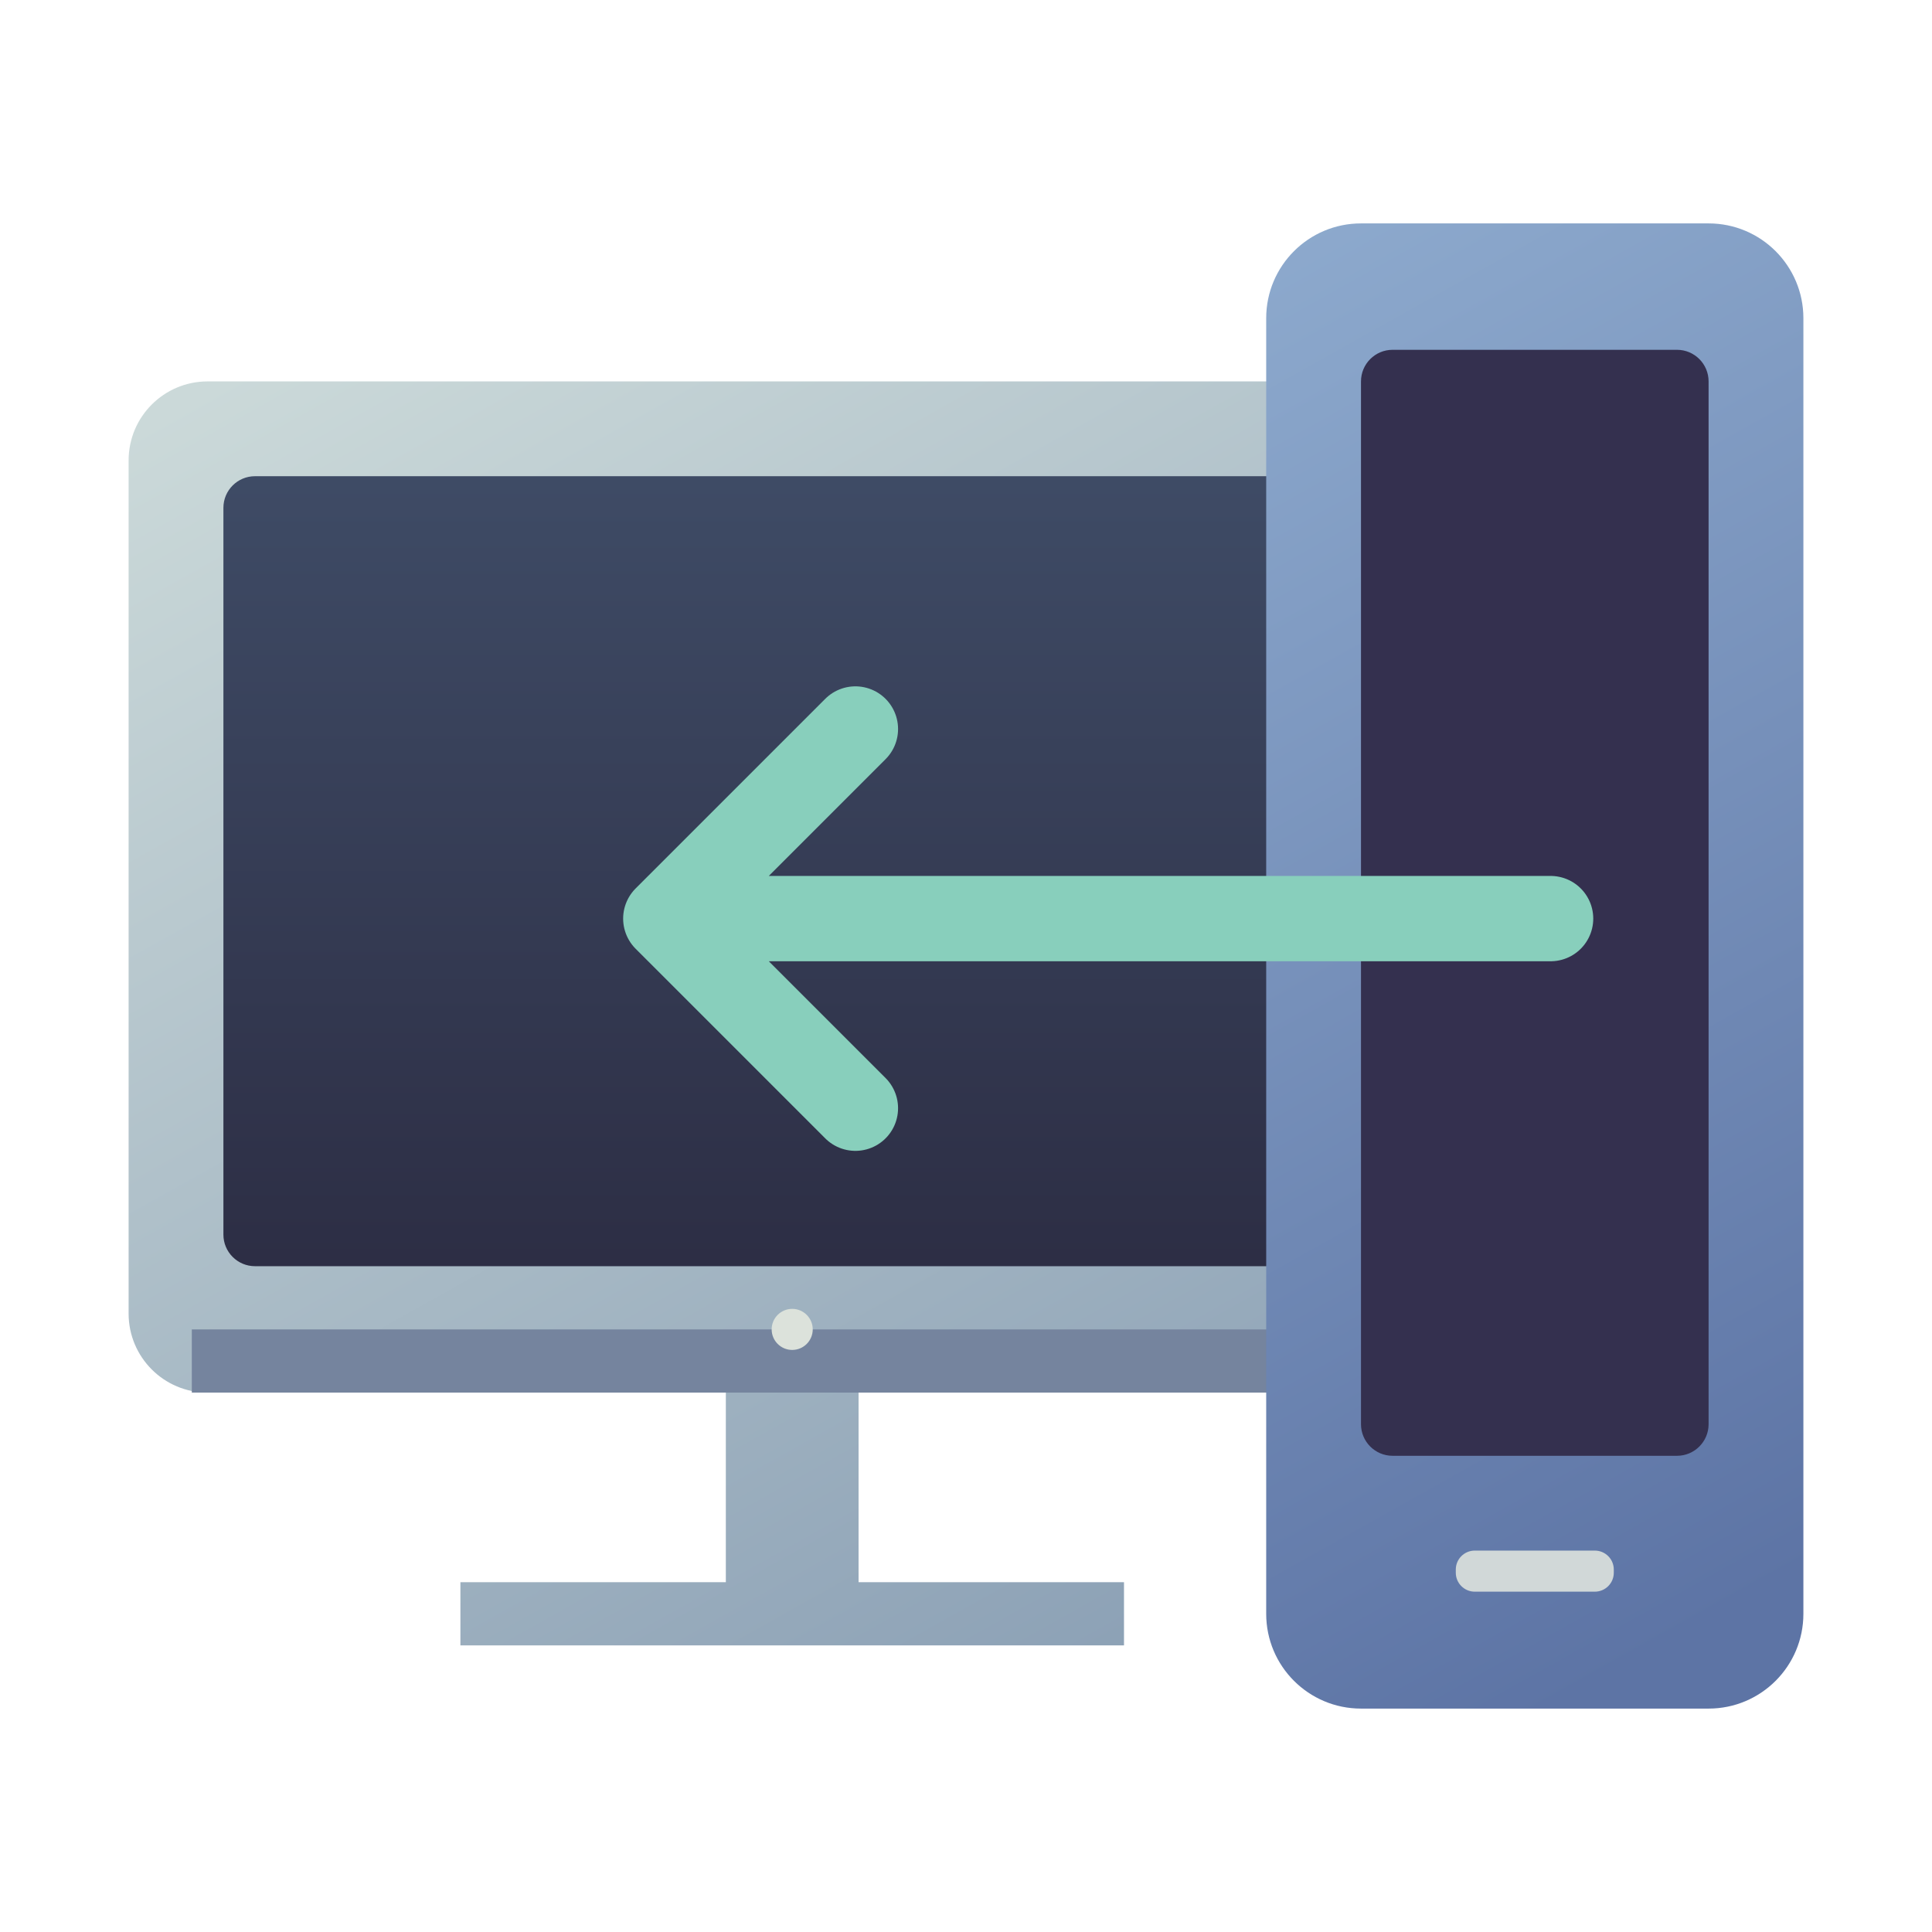
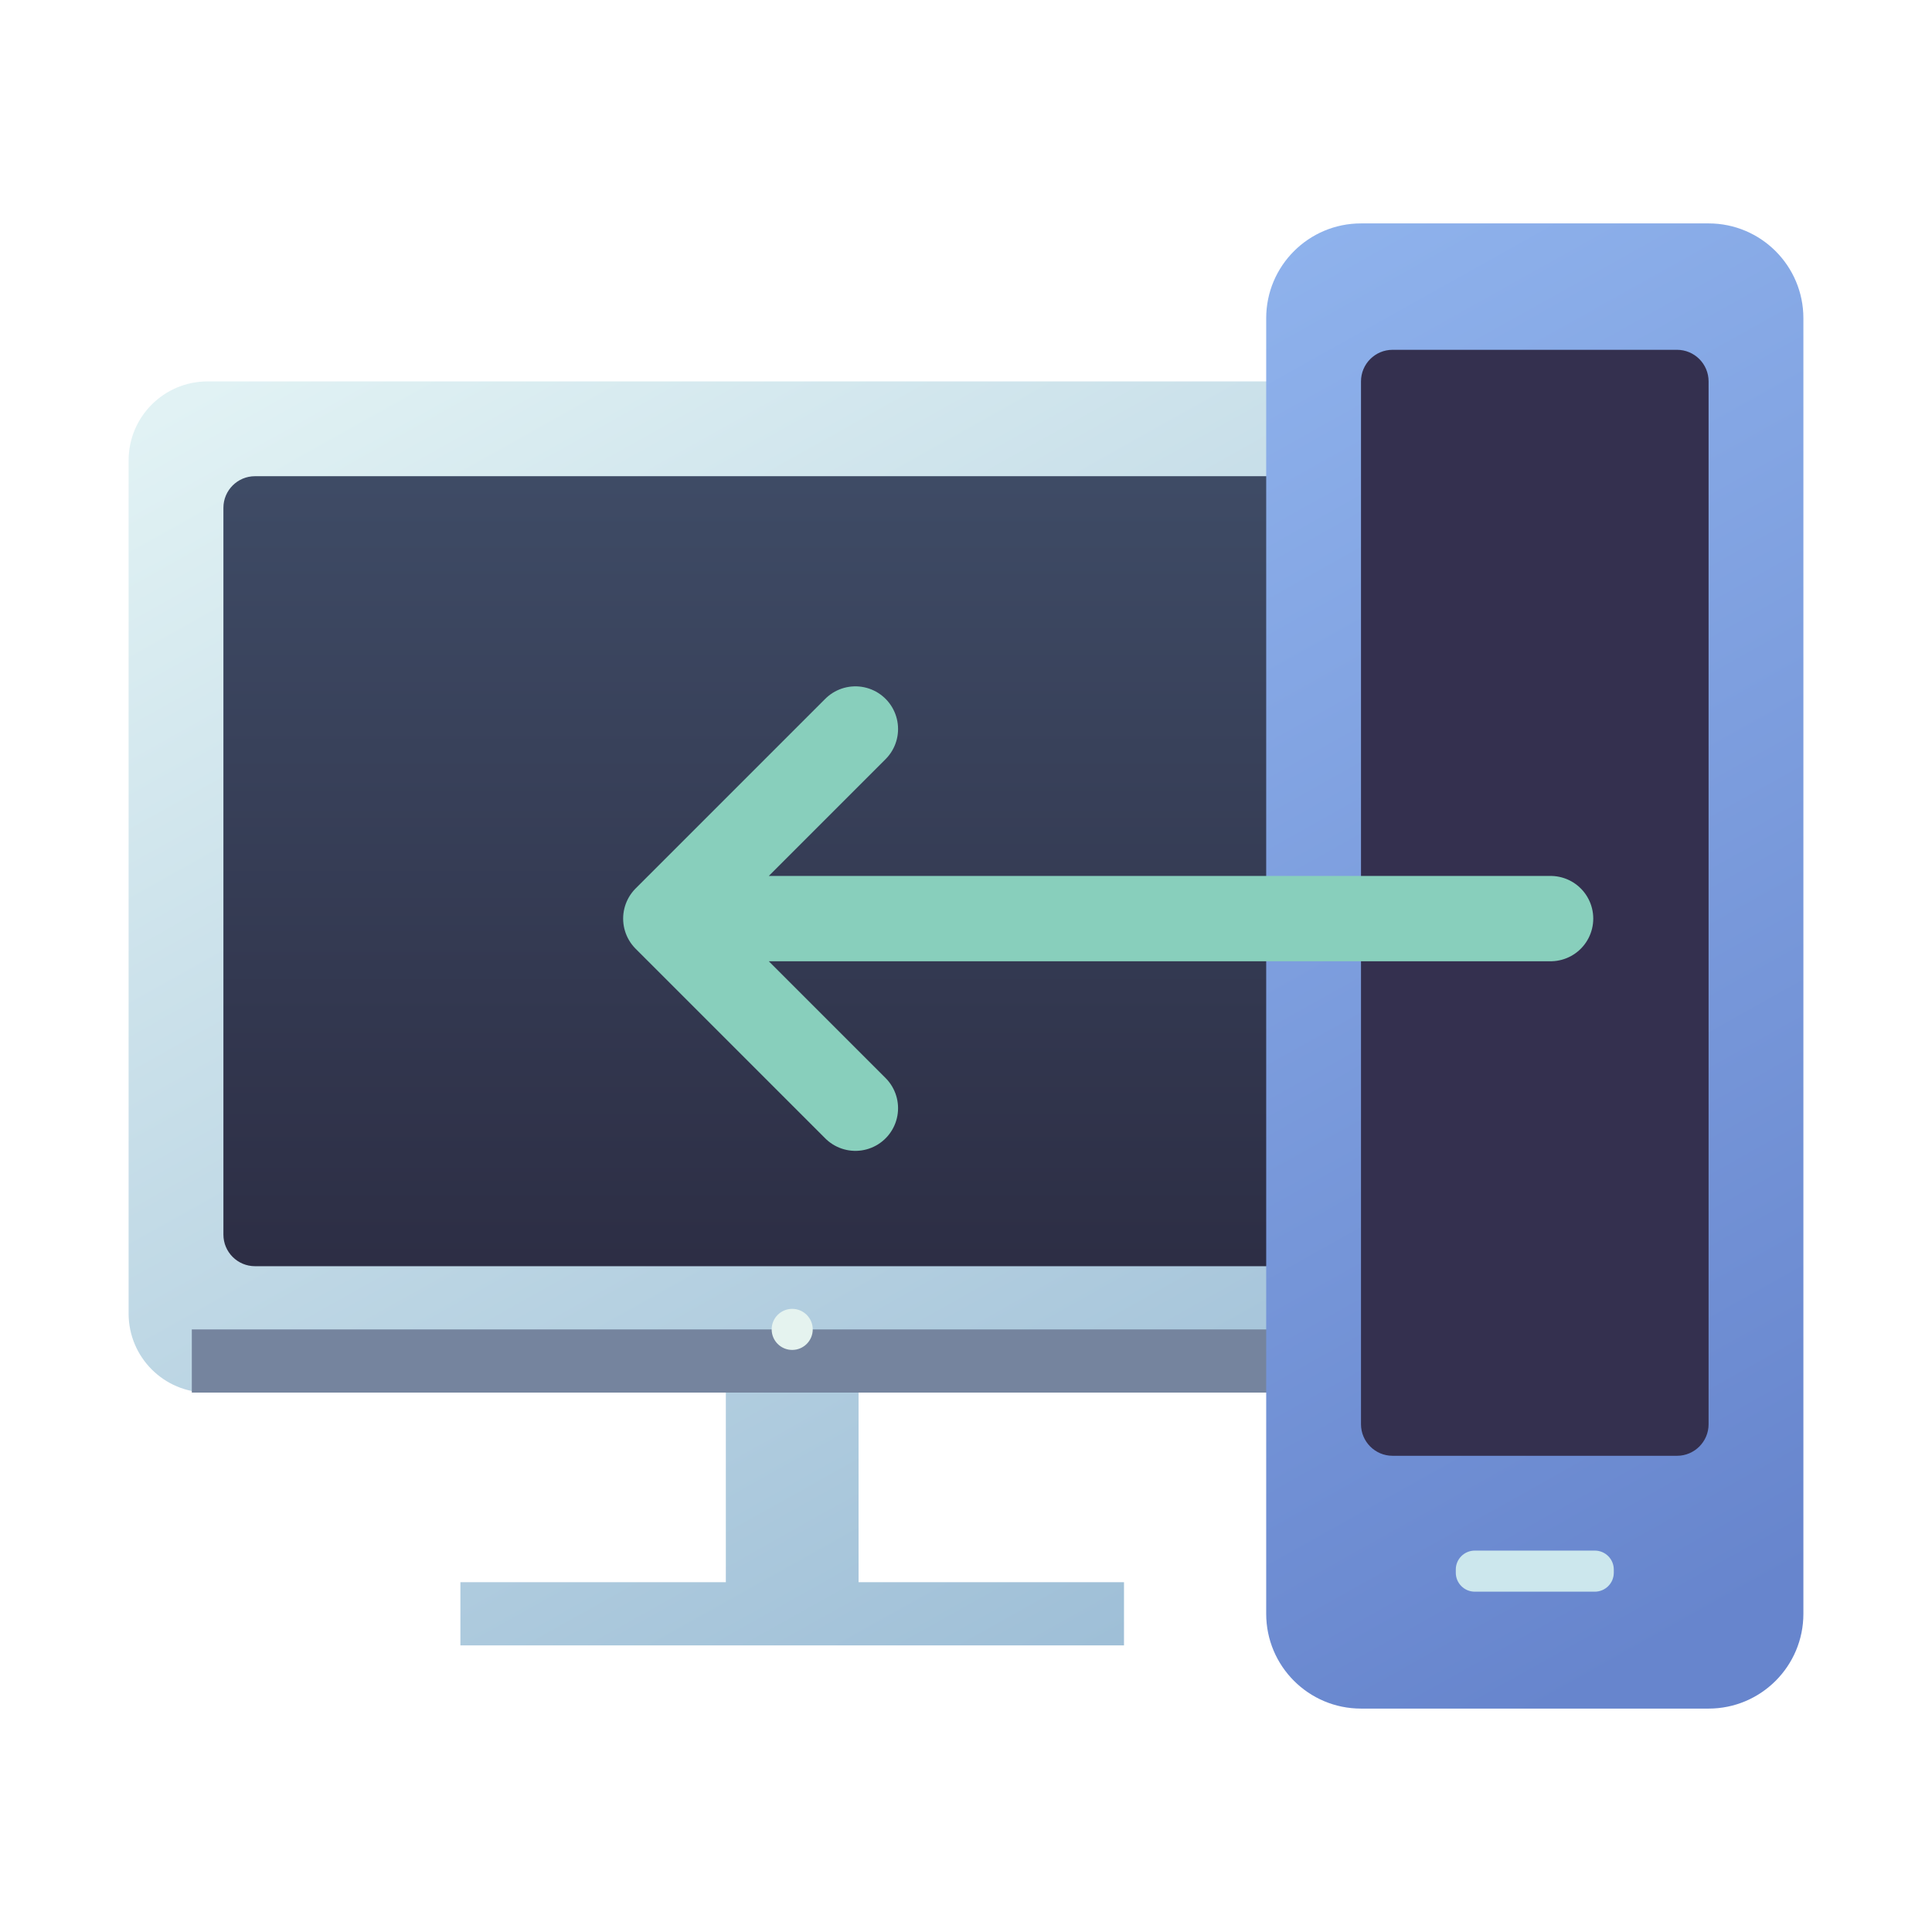
<svg xmlns="http://www.w3.org/2000/svg" width="64" height="64" viewBox="0 0 64 64">
  <g id="frameless-artwork" transform="translate(-0.973539 0.07324) scale(1.046779)">
    <defs>
-       <linearGradient id="enamel" x1="0" y1="0" x2=".6" y2="1">
-         <stop stop-color="#f4c8d7" />
-         <stop offset=".4" stop-color="#e88bb6" />
-         <stop offset="1" stop-color="#b94e87" />
-       </linearGradient>
-       <linearGradient id="ink" x1="0" y1="0" x2="1" y2="1">
-         <stop stop-color="#f4c8d7" />
-         <stop offset=".6" stop-color="#e56ea1" />
-         <stop offset="1" stop-color="#b39bd9" />
-       </linearGradient>
-       <linearGradient id="gem" x1="0" y1="0" x2="1" y2="1">
-         <stop stop-color="#d9c3f2" />
-         <stop offset=".5" stop-color="#9272ba" />
-         <stop offset="1" stop-color="#71385f" />
-       </linearGradient>
-     </defs>
+  </defs>
    <g stroke-linecap="round" stroke-linejoin="round" />
    <defs>
-       <linearGradient id="s-paper" gradientUnits="userSpaceOnUse" x1="15" y1="8" x2="43" y2="58">
-         <stop stop-color="#fff0da" />
-         <stop offset="1" stop-color="#d7cbd3" />
-       </linearGradient>
-       <linearGradient id="s-jade" gradientUnits="userSpaceOnUse" x1="15" y1="8" x2="43" y2="58">
-         <stop stop-color="#88cdb9" />
-         <stop offset="1" stop-color="#44878c" />
-       </linearGradient>
      <linearGradient id="s-blue" gradientUnits="userSpaceOnUse" x1="15" y1="8" x2="43" y2="58">
-         <stop stop-color="#9ab8d8" />
-         <stop offset="1" stop-color="#5d74a5" />
-       </linearGradient>
-       <linearGradient id="s-violet" gradientUnits="userSpaceOnUse" x1="15" y1="8" x2="43" y2="58">
-         <stop stop-color="#b3a1d9" />
-         <stop offset="1" stop-color="#8274a9" />
-       </linearGradient>
-       <linearGradient id="s-rose" gradientUnits="userSpaceOnUse" x1="15" y1="8" x2="43" y2="58">
-         <stop stop-color="#eca2bc" />
-         <stop offset="1" stop-color="#b66696" />
-       </linearGradient>
-       <linearGradient id="s-copper" gradientUnits="userSpaceOnUse" x1="15" y1="8" x2="43" y2="58">
-         <stop stop-color="#f0c582" />
-         <stop offset="1" stop-color="#d59965" />
+         <stop stop-color="#9abff5" />
+         <stop offset="1" stop-color="#6785cd" />
      </linearGradient>
      <linearGradient id="s-steel" gradientUnits="userSpaceOnUse" x1="15" y1="8" x2="43" y2="58">
-         <stop stop-color="#cbd9d9" />
-         <stop offset="1" stop-color="#8298b0" />
-       </linearGradient>
-       <linearGradient id="s-coral" gradientUnits="userSpaceOnUse" x1="15" y1="8" x2="43" y2="58">
-         <stop stop-color="#ef9b83" />
-         <stop offset="1" stop-color="#cc697c" />
+         <stop stop-color="#e1f2f4" />
+         <stop offset="1" stop-color="#93b6d2" />
      </linearGradient>
      <linearGradient id="screen-glass" gradientUnits="userSpaceOnUse" x1="32" y1="10" x2="32" y2="45">
        <stop stop-color="#42516c" />
        <stop offset="1" stop-color="#29283e" />
-       </linearGradient>
-       <linearGradient id="rubber-handle" gradientUnits="userSpaceOnUse" x1="32" y1="8" x2="32" y2="24">
-         <stop stop-color="#ee9c91" />
-         <stop offset=".45" stop-color="#e87f8d" />
-         <stop offset="1" stop-color="#b85c7b" />
      </linearGradient>
    </defs>
    <g data-material="authored" stroke-linecap="round" stroke-linejoin="round">
      <path d="M23.9 43H28.1V50H36.5V52H15.5V50H23.9Z" fill="url(#s-steel)" />
      <rect x="5" y="12" width="42" height="32" rx="2.5" fill="url(#s-steel)" />
      <path d="M46 16V42H7V44H45Q47 44 47 42V16Z" fill="#75849e" />
      <rect x="8" y="15" width="36" height="25" rx="1" fill="url(#screen-glass)" />
-       <circle cx="26.0" cy="42" r="0.65" fill="#dce2db" />
+       <circle cx="26.0" cy="42" r="0.65" fill="#e5f3ef" />
      <rect x="41" y="7" width="17" height="47" rx="3" fill="url(#s-blue)" />
      <rect x="44" y="11" width="11" height="35" rx="1" fill="#34304f" />
      <path d="M28 23 22 29 28 35M23 29H50" fill="none" stroke="#88cfbc" stroke-width="2.7" />
-       <rect x="47" y="49" width="5" height="1.3" rx="0.6" fill="#d1d8d8" />
+       <rect x="47" y="49" width="5" height="1.3" rx="0.6" fill="#cce7ed" />
    </g>
  </g>
</svg>
